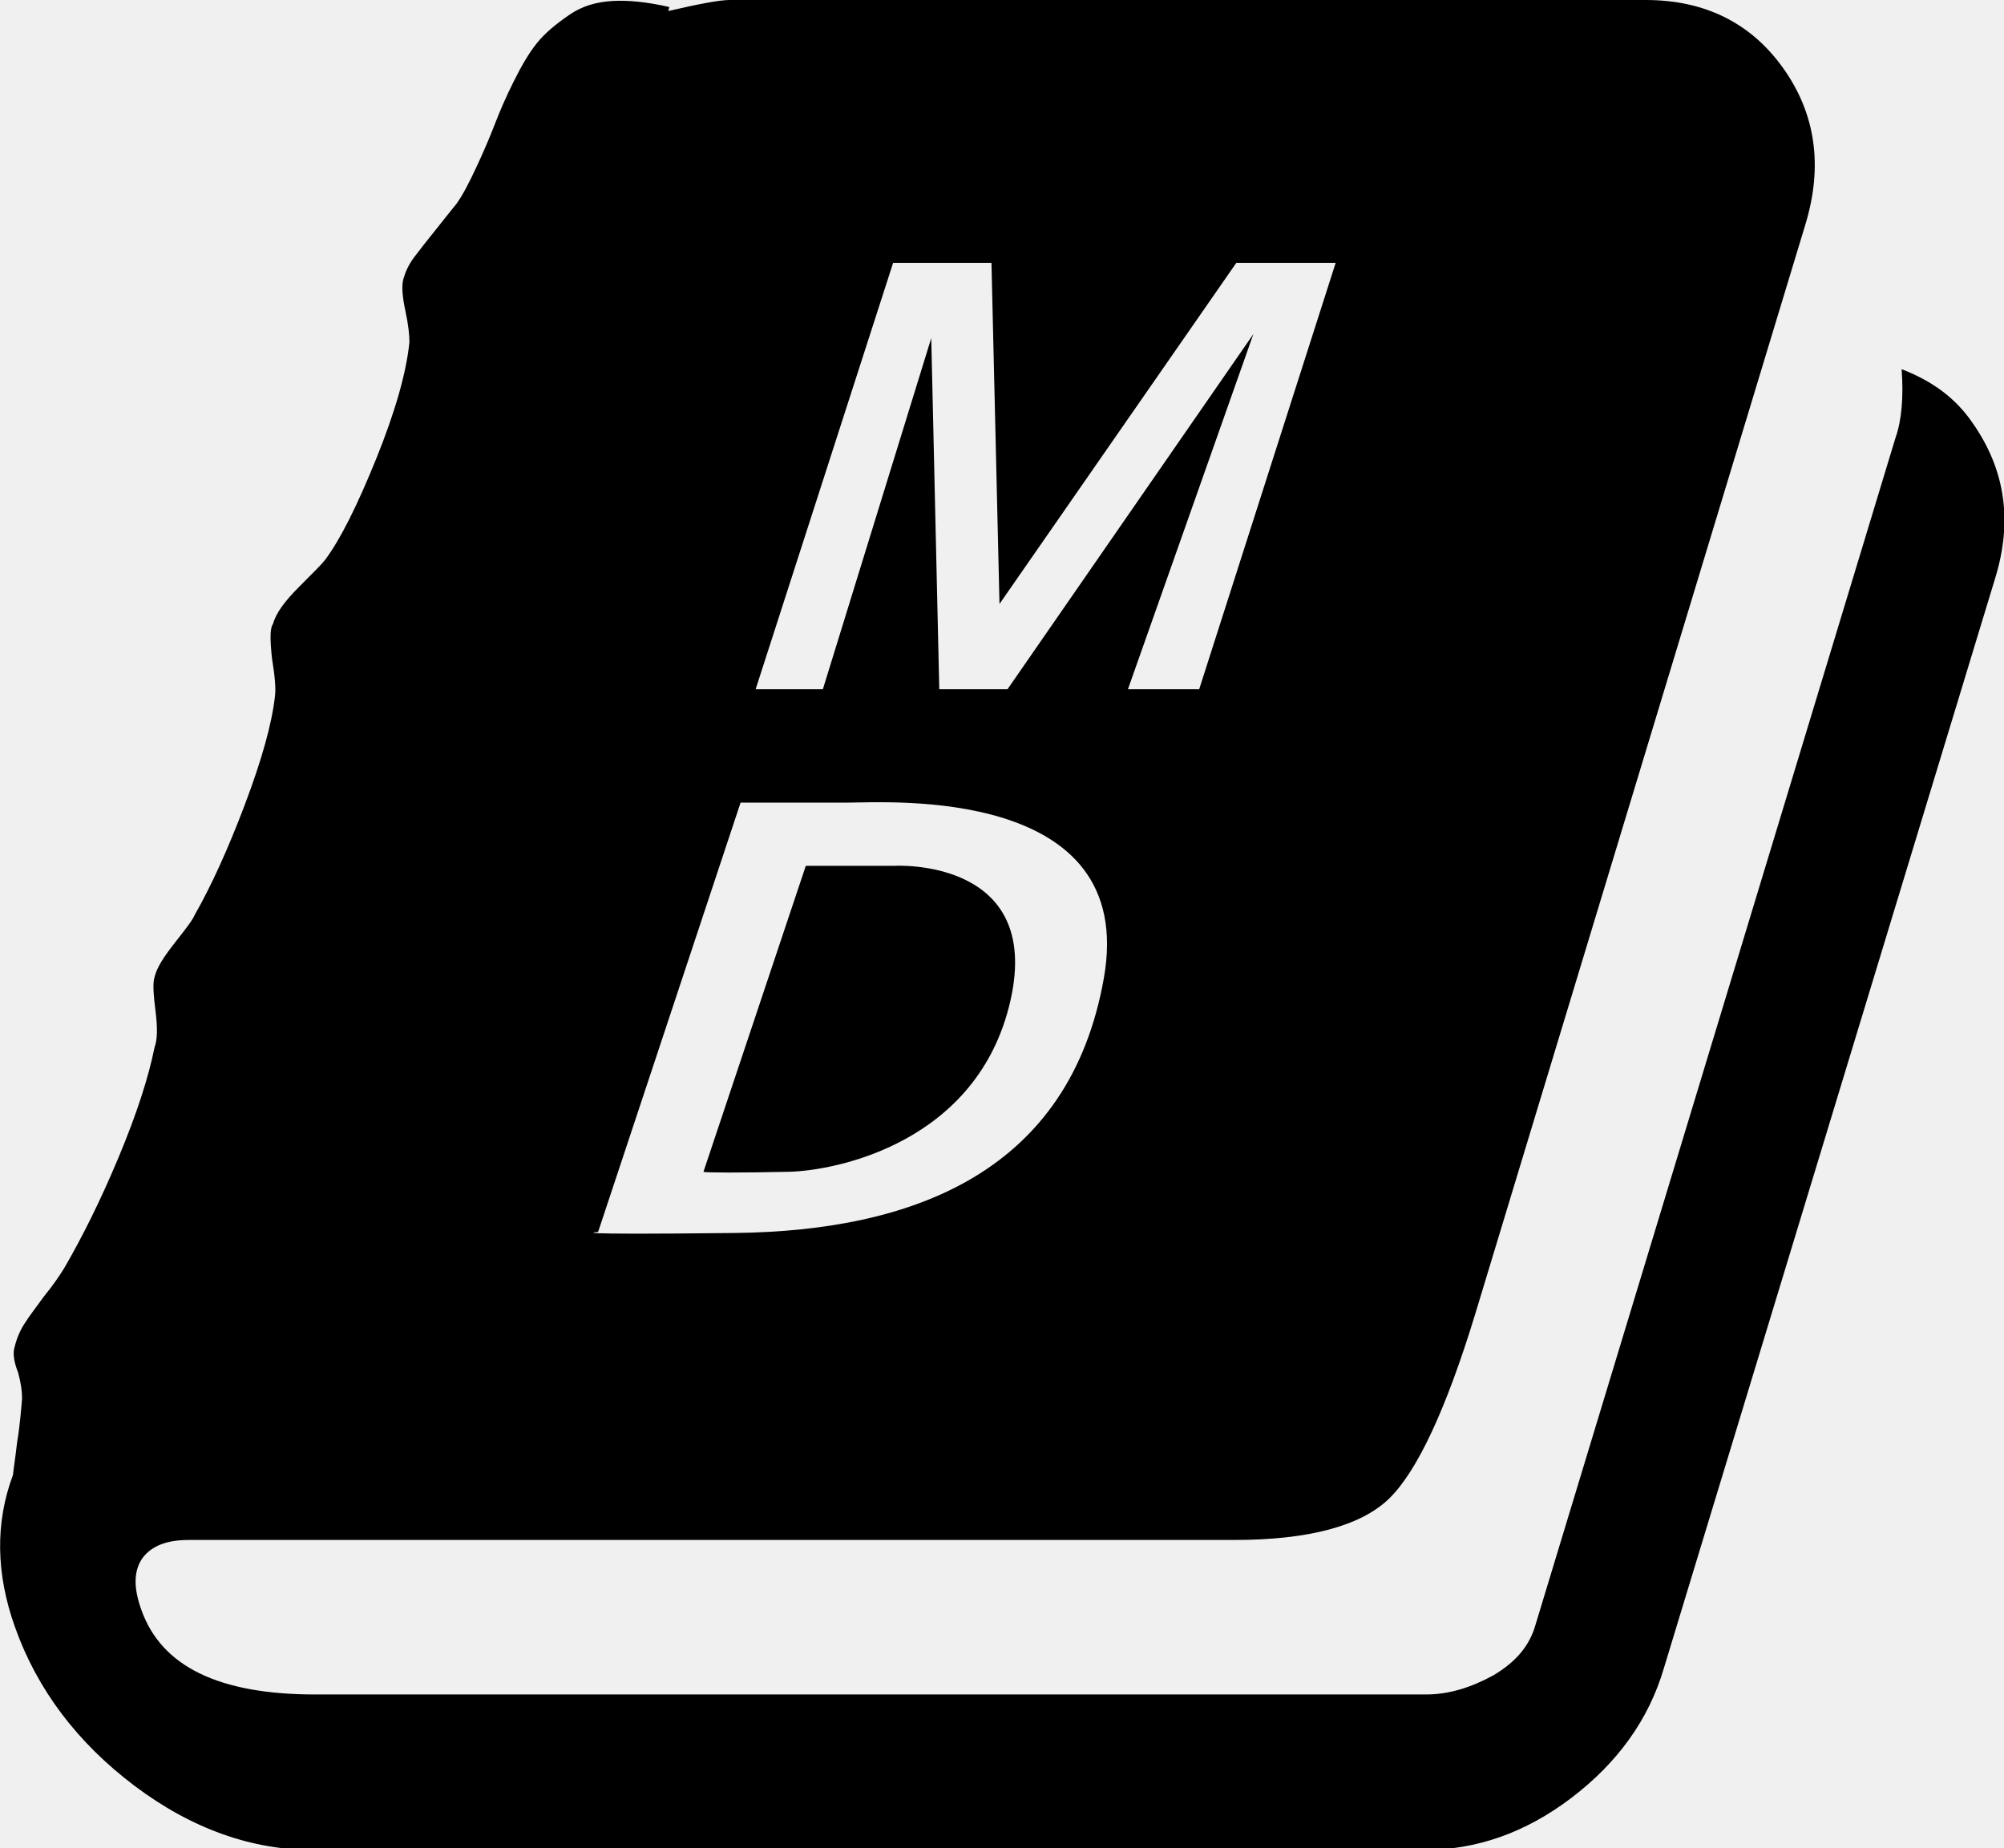
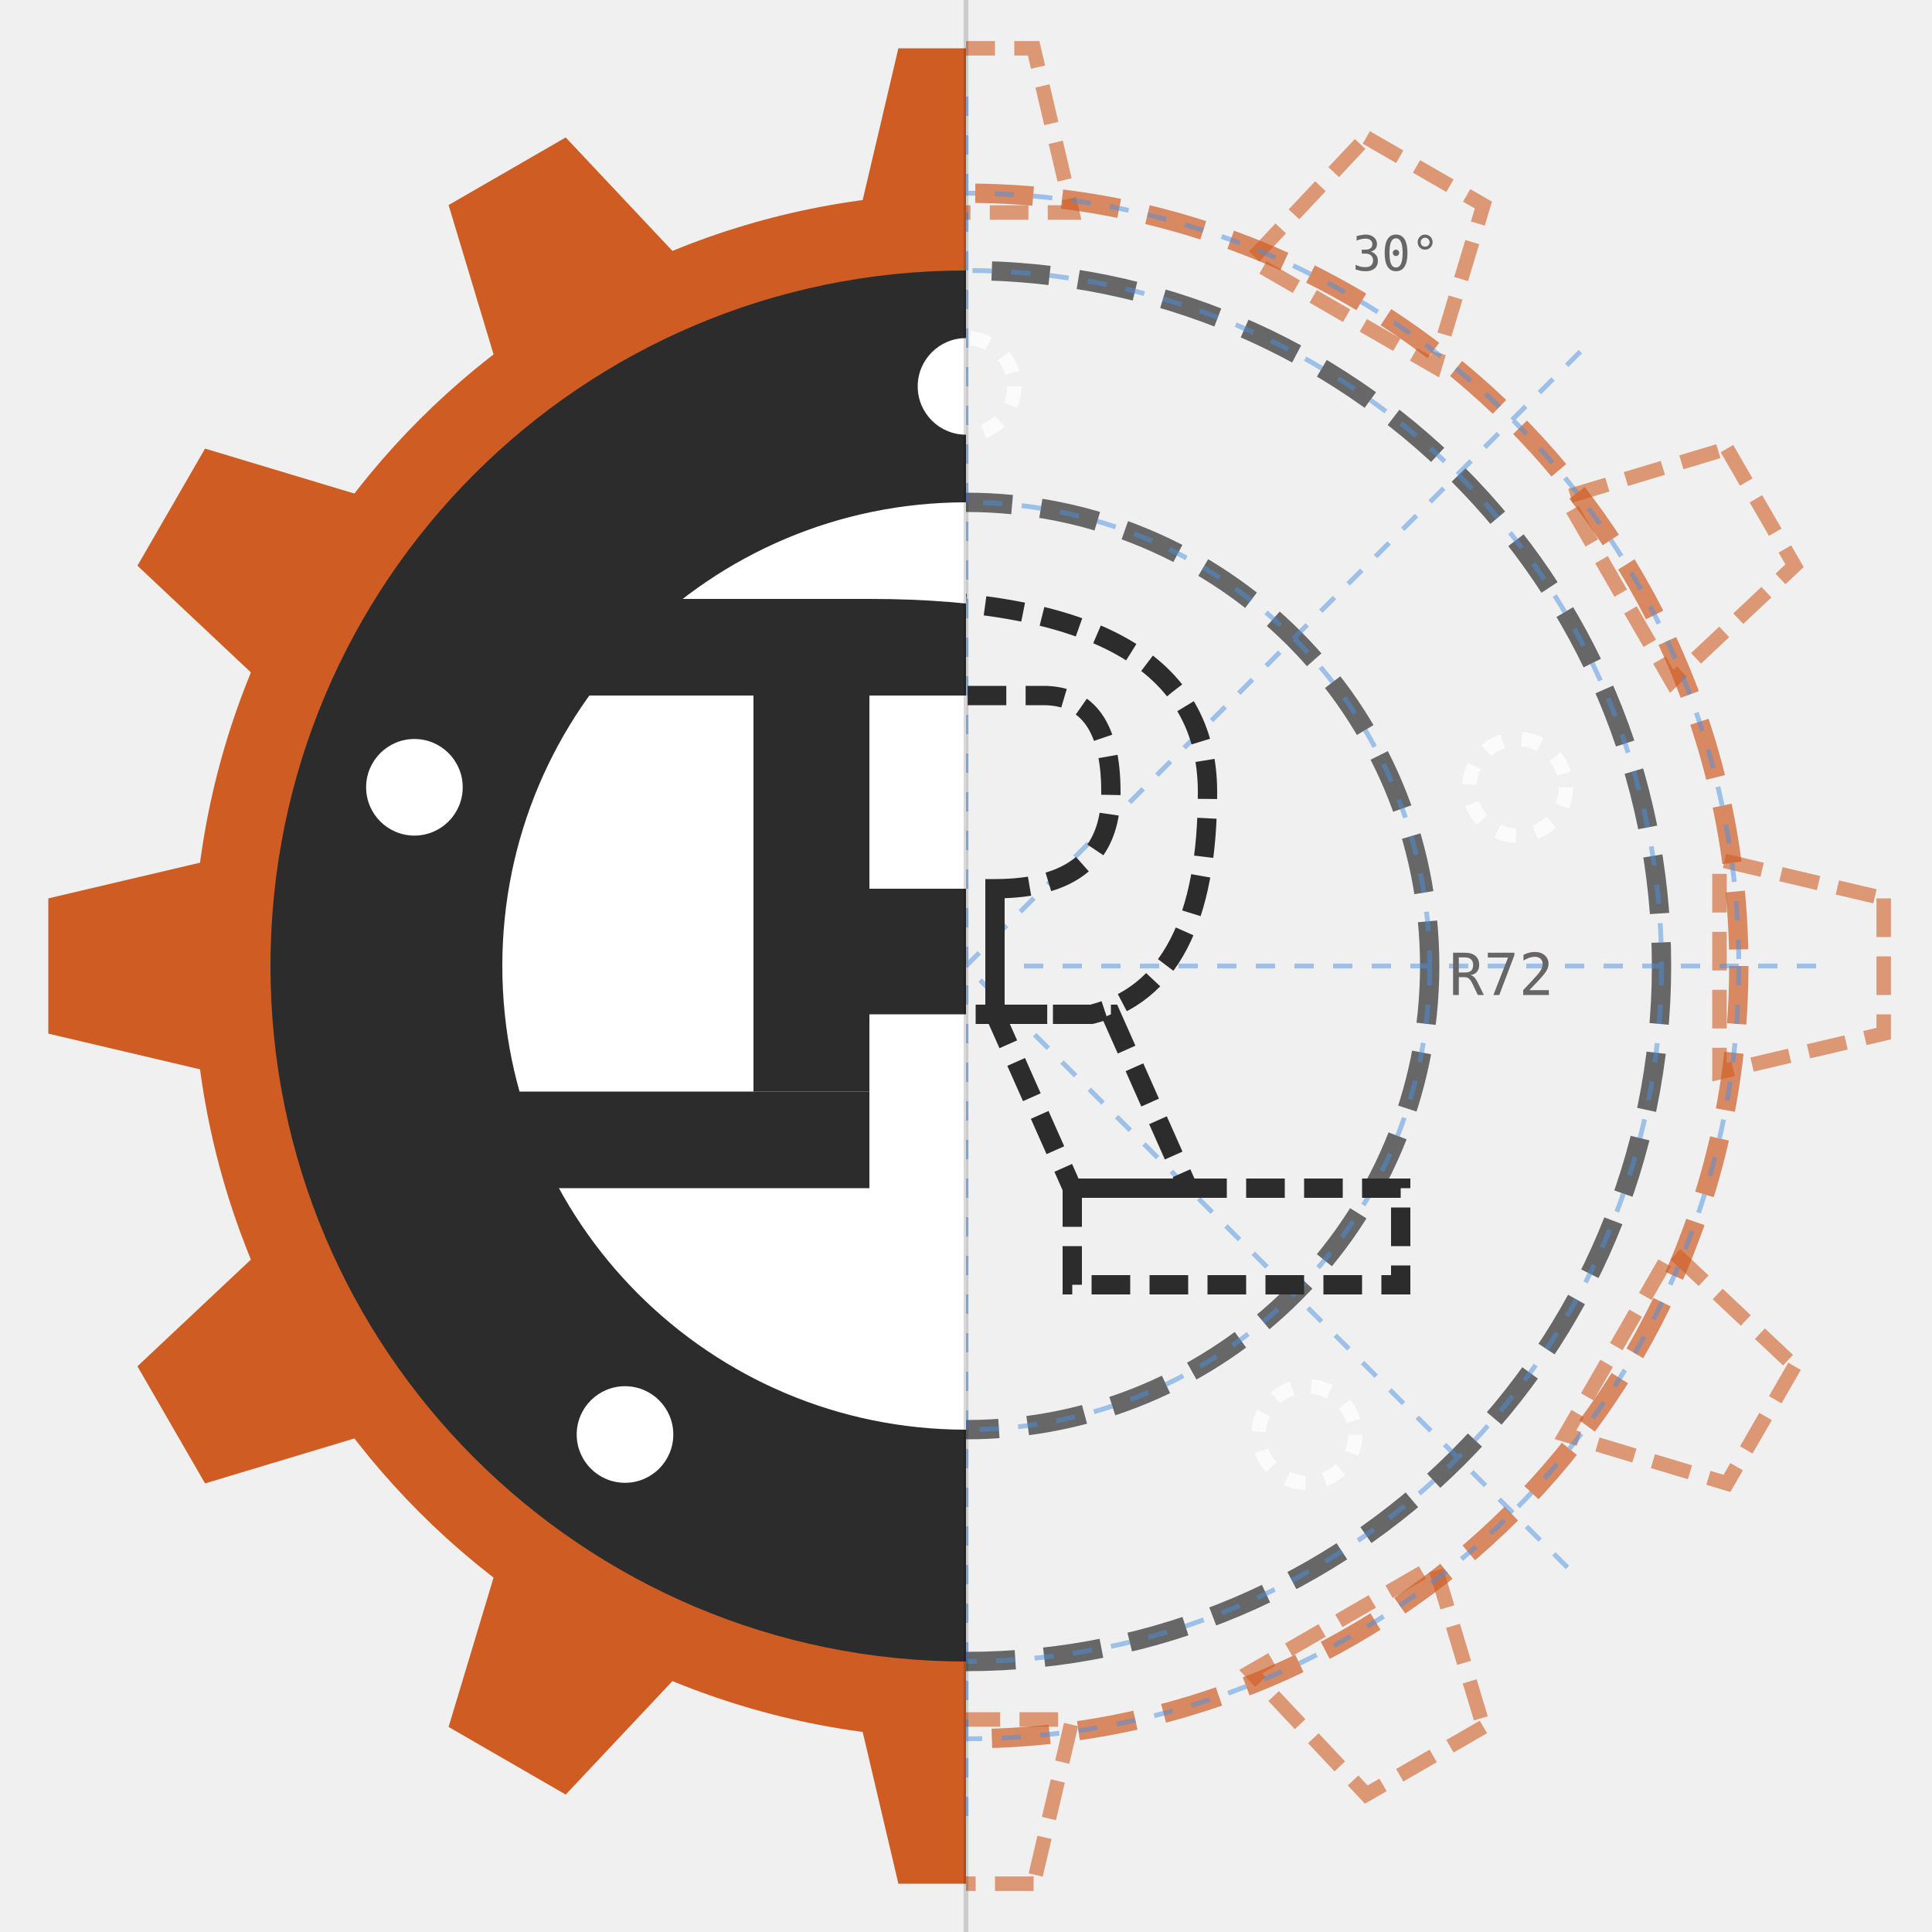
- <svg xmlns="http://www.w3.org/2000/svg" viewBox="0 0 199.7 184.2">
-   <style>
-     @media (prefers-color-scheme: dark) {
-       svg { fill: white; }
-     }
-   </style>
-   <path d="M189.5,36.8c0.2,2.8,0,5.1-0.6,6.8L153,162c-0.6,2.1-2,3.7-4.2,5c-2.2,1.2-4.4,1.9-6.7,1.9H31.4c-9.6,0-15.3-2.8-17.3-8.4   c-0.8-2.2-0.8-3.9,0.1-5.2c0.9-1.2,2.4-1.8,4.6-1.8H123c7.4,0,12.6-1.4,15.4-4.1s5.7-8.9,8.6-18.4l32.9-108.6   c1.8-5.9,1-11.1-2.2-15.6S169.9,0,164,0H72.7c-1,0-3.1,0.4-6.1,1.1l0.1-0.4C64.5,0.2,62.6,0,61,0.1s-3,0.5-4.3,1.4   c-1.3,0.9-2.4,1.8-3.2,2.8S52,6.5,51.2,8.1c-0.8,1.6-1.4,3-1.9,4.3s-1.1,2.7-1.8,4.2c-0.7,1.5-1.3,2.7-2,3.7c-0.5,0.6-1.2,1.5-2,2.5   s-1.6,2-2.2,2.8s-0.9,1.5-1.1,2.2c-0.2,0.7-0.1,1.8,0.2,3.2c0.3,1.4,0.4,2.4,0.4,3.1c-0.3,3-1.4,6.9-3.3,11.6   c-1.9,4.7-3.6,8.1-5.1,10.1c-0.3,0.4-1.2,1.3-2.6,2.7c-1.4,1.4-2.3,2.6-2.6,3.7c-0.3,0.4-0.3,1.5-0.1,3.4c0.3,1.8,0.4,3.1,0.3,3.8   c-0.3,2.7-1.3,6.3-3,10.8c-1.7,4.5-3.4,8.2-5,11c-0.2,0.5-0.9,1.4-2,2.8c-1.1,1.4-1.8,2.5-2,3.4c-0.2,0.6-0.1,1.8,0.1,3.4   c0.2,1.6,0.2,2.8-0.1,3.6c-0.6,3-1.8,6.7-3.6,11c-1.8,4.3-3.6,7.9-5.4,11c-0.5,0.8-1.1,1.7-2,2.8c-0.8,1.1-1.5,2-2,2.8   s-0.8,1.6-1,2.5c-0.1,0.5,0,1.3,0.4,2.3c0.3,1.1,0.4,1.9,0.4,2.6c-0.1,1.1-0.2,2.6-0.5,4.4c-0.2,1.8-0.4,2.9-0.4,3.2   c-1.8,4.8-1.7,9.9,0.2,15.2c2.2,6.2,6.2,11.5,11.9,15.8c5.7,4.3,11.7,6.4,17.8,6.4h110.7c5.2,0,10.1-1.7,14.7-5.2s7.7-7.8,9.2-12.9   l33-108.6c1.8-5.8,1-10.9-2.2-15.5C194.9,39.7,192.6,38,189.5,36.8z M59.6,122.8L73.8,80c0,0,7,0,10.8,0s28.8-1.7,25.4,17.5   c-3.4,19.2-18.8,25.2-36.8,25.4S59.6,122.8,59.6,122.8z M78.6,116.8c4.7-0.1,18.9-2.9,22.1-17.1S89.2,86.3,89.2,86.3l-8.9,0   l-10.2,30.5C70.2,116.9,74,116.9,78.6,116.8z M75.3,68.7L89,26.2h9.8l0.8,34l23.6-34h9.9l-13.6,42.5h-7.1l12.5-35.4l-24.5,35.4h-6.8   l-0.8-35L82,68.7H75.3z" />
+ <svg xmlns="http://www.w3.org/2000/svg" width="200" height="200" viewBox="0 0 200 200" fill="none">
+   <defs>
+     <clipPath id="left-half">
+       <rect x="0" y="0" width="100" height="200" />
+     </clipPath>
+     <clipPath id="right-half">
+       <rect x="100" y="0" width="100" height="200" />
+     </clipPath>
+   </defs>
+   <g clip-path="url(#left-half)">
+     <circle cx="100" cy="100" r="80" fill="#CE5C23" />
+     <g fill="#CE5C23">
+       <polygon points="93,5 107,5 111,22 89,22" transform-origin="100 100" />
+       <polygon points="93,5 107,5 111,22 89,22" transform="rotate(30 100 100)" />
+       <polygon points="93,5 107,5 111,22 89,22" transform="rotate(60 100 100)" />
+       <polygon points="93,5 107,5 111,22 89,22" transform="rotate(90 100 100)" />
+       <polygon points="93,5 107,5 111,22 89,22" transform="rotate(120 100 100)" />
+       <polygon points="93,5 107,5 111,22 89,22" transform="rotate(150 100 100)" />
+       <polygon points="93,5 107,5 111,22 89,22" transform="rotate(180 100 100)" />
+       <polygon points="93,5 107,5 111,22 89,22" transform="rotate(210 100 100)" />
+       <polygon points="93,5 107,5 111,22 89,22" transform="rotate(240 100 100)" />
+       <polygon points="93,5 107,5 111,22 89,22" transform="rotate(270 100 100)" />
+       <polygon points="93,5 107,5 111,22 89,22" transform="rotate(300 100 100)" />
+       <polygon points="93,5 107,5 111,22 89,22" transform="rotate(330 100 100)" />
+     </g>
+     <circle cx="100" cy="100" r="72" fill="#2C2C2C" />
+     <circle cx="100" cy="100" r="48" fill="white" />
+     <circle cx="100" cy="40" r="5" fill="white" />
+     <circle cx="157.1" cy="81.5" r="5" fill="white" />
+     <circle cx="135.3" cy="148.5" r="5" fill="white" />
+     <circle cx="64.7" cy="148.5" r="5" fill="white" />
+     <circle cx="42.9" cy="81.5" r="5" fill="white" />
+     <g fill="#2C2C2C">
+       <rect x="56" y="62" width="22" height="10" />
+       <path d="M 78 62 L 90 62 L 90 105 L 103 105 L 103 92 L 90 92 L 90 113 L 78 113 Z M 90 62 Q 125 62 125 82 Q 125 102 113 105 L 103 105 L 103 92 Q 115 92 115 82 Q 115 72 108 72 L 90 72 Z" />
+       <polygon points="103,105 115,105 123,123 111,123" />
+       <rect x="111" y="123" width="34" height="10" />
+       <rect x="50" y="113" width="40" height="10" />
+     </g>
+   </g>
+   <g clip-path="url(#right-half)">
+     <circle cx="100" cy="100" r="80" fill="none" stroke="#CE5C23" stroke-width="2" stroke-dasharray="6,3" opacity="0.7" />
+     <g fill="none" stroke="#CE5C23" stroke-width="1.5" stroke-dasharray="4,2" opacity="0.6">
+       <polygon points="93,5 107,5 111,22 89,22" transform-origin="100 100" />
+       <polygon points="93,5 107,5 111,22 89,22" transform="rotate(30 100 100)" />
+       <polygon points="93,5 107,5 111,22 89,22" transform="rotate(60 100 100)" />
+       <polygon points="93,5 107,5 111,22 89,22" transform="rotate(90 100 100)" />
+       <polygon points="93,5 107,5 111,22 89,22" transform="rotate(120 100 100)" />
+       <polygon points="93,5 107,5 111,22 89,22" transform="rotate(150 100 100)" />
+       <polygon points="93,5 107,5 111,22 89,22" transform="rotate(180 100 100)" />
+       <polygon points="93,5 107,5 111,22 89,22" transform="rotate(210 100 100)" />
+       <polygon points="93,5 107,5 111,22 89,22" transform="rotate(240 100 100)" />
+       <polygon points="93,5 107,5 111,22 89,22" transform="rotate(270 100 100)" />
+       <polygon points="93,5 107,5 111,22 89,22" transform="rotate(300 100 100)" />
+       <polygon points="93,5 107,5 111,22 89,22" transform="rotate(330 100 100)" />
+     </g>
+     <circle cx="100" cy="100" r="72" fill="none" stroke="#2C2C2C" stroke-width="2" stroke-dasharray="6,3" opacity="0.7" />
+     <circle cx="100" cy="100" r="48" fill="none" stroke="#2C2C2C" stroke-width="2" stroke-dasharray="6,3" opacity="0.7" />
+     <circle cx="100" cy="40" r="5" fill="none" stroke="white" stroke-width="1.5" stroke-dasharray="2,2" opacity="0.7" />
+     <circle cx="157.1" cy="81.5" r="5" fill="none" stroke="white" stroke-width="1.5" stroke-dasharray="2,2" opacity="0.7" />
+     <circle cx="135.3" cy="148.5" r="5" fill="none" stroke="white" stroke-width="1.5" stroke-dasharray="2,2" opacity="0.7" />
+     <circle cx="64.7" cy="148.5" r="5" fill="none" stroke="white" stroke-width="1.5" stroke-dasharray="2,2" opacity="0.7" />
+     <circle cx="42.9" cy="81.5" r="5" fill="none" stroke="white" stroke-width="1.5" stroke-dasharray="2,2" opacity="0.7" />
+     <g stroke="#4A90E2" stroke-width="0.5" stroke-dasharray="2,2" opacity="0.5">
+       <circle cx="100" cy="100" r="48" />
+       <circle cx="100" cy="100" r="72" />
+       <circle cx="100" cy="100" r="80" />
+       <line x1="100" y1="10" x2="100" y2="190" />
+       <line x1="10" y1="100" x2="190" y2="100" />
+       <line x1="36.4" y1="36.4" x2="163.6" y2="163.6" />
+       <line x1="163.6" y1="36.4" x2="36.4" y2="163.6" />
+     </g>
+     <text x="150" y="103" font-family="monospace" font-size="6" fill="#666">R72</text>
+     <text x="140" y="28" font-family="monospace" font-size="5" fill="#666">30°</text>
+     <g fill="none" stroke="#2C2C2C" stroke-width="2" stroke-dasharray="4,2">
+       <rect x="56" y="62" width="22" height="10" />
+       <path d="M 78 62 L 90 62 L 90 105 L 103 105 L 103 92 L 90 92 L 90 113 L 78 113 Z M 90 62 Q 125 62 125 82 Q 125 102 113 105 L 103 105 L 103 92 Q 115 92 115 82 Q 115 72 108 72 L 90 72 Z" />
+       <polygon points="103,105 115,105 123,123 111,123" />
+       <rect x="111" y="123" width="34" height="10" />
+       <rect x="50" y="113" width="40" height="10" />
+     </g>
+   </g>
+   <line x1="100" y1="0" x2="100" y2="200" stroke="#000" stroke-width="0.5" opacity="0.15" />
</svg>
